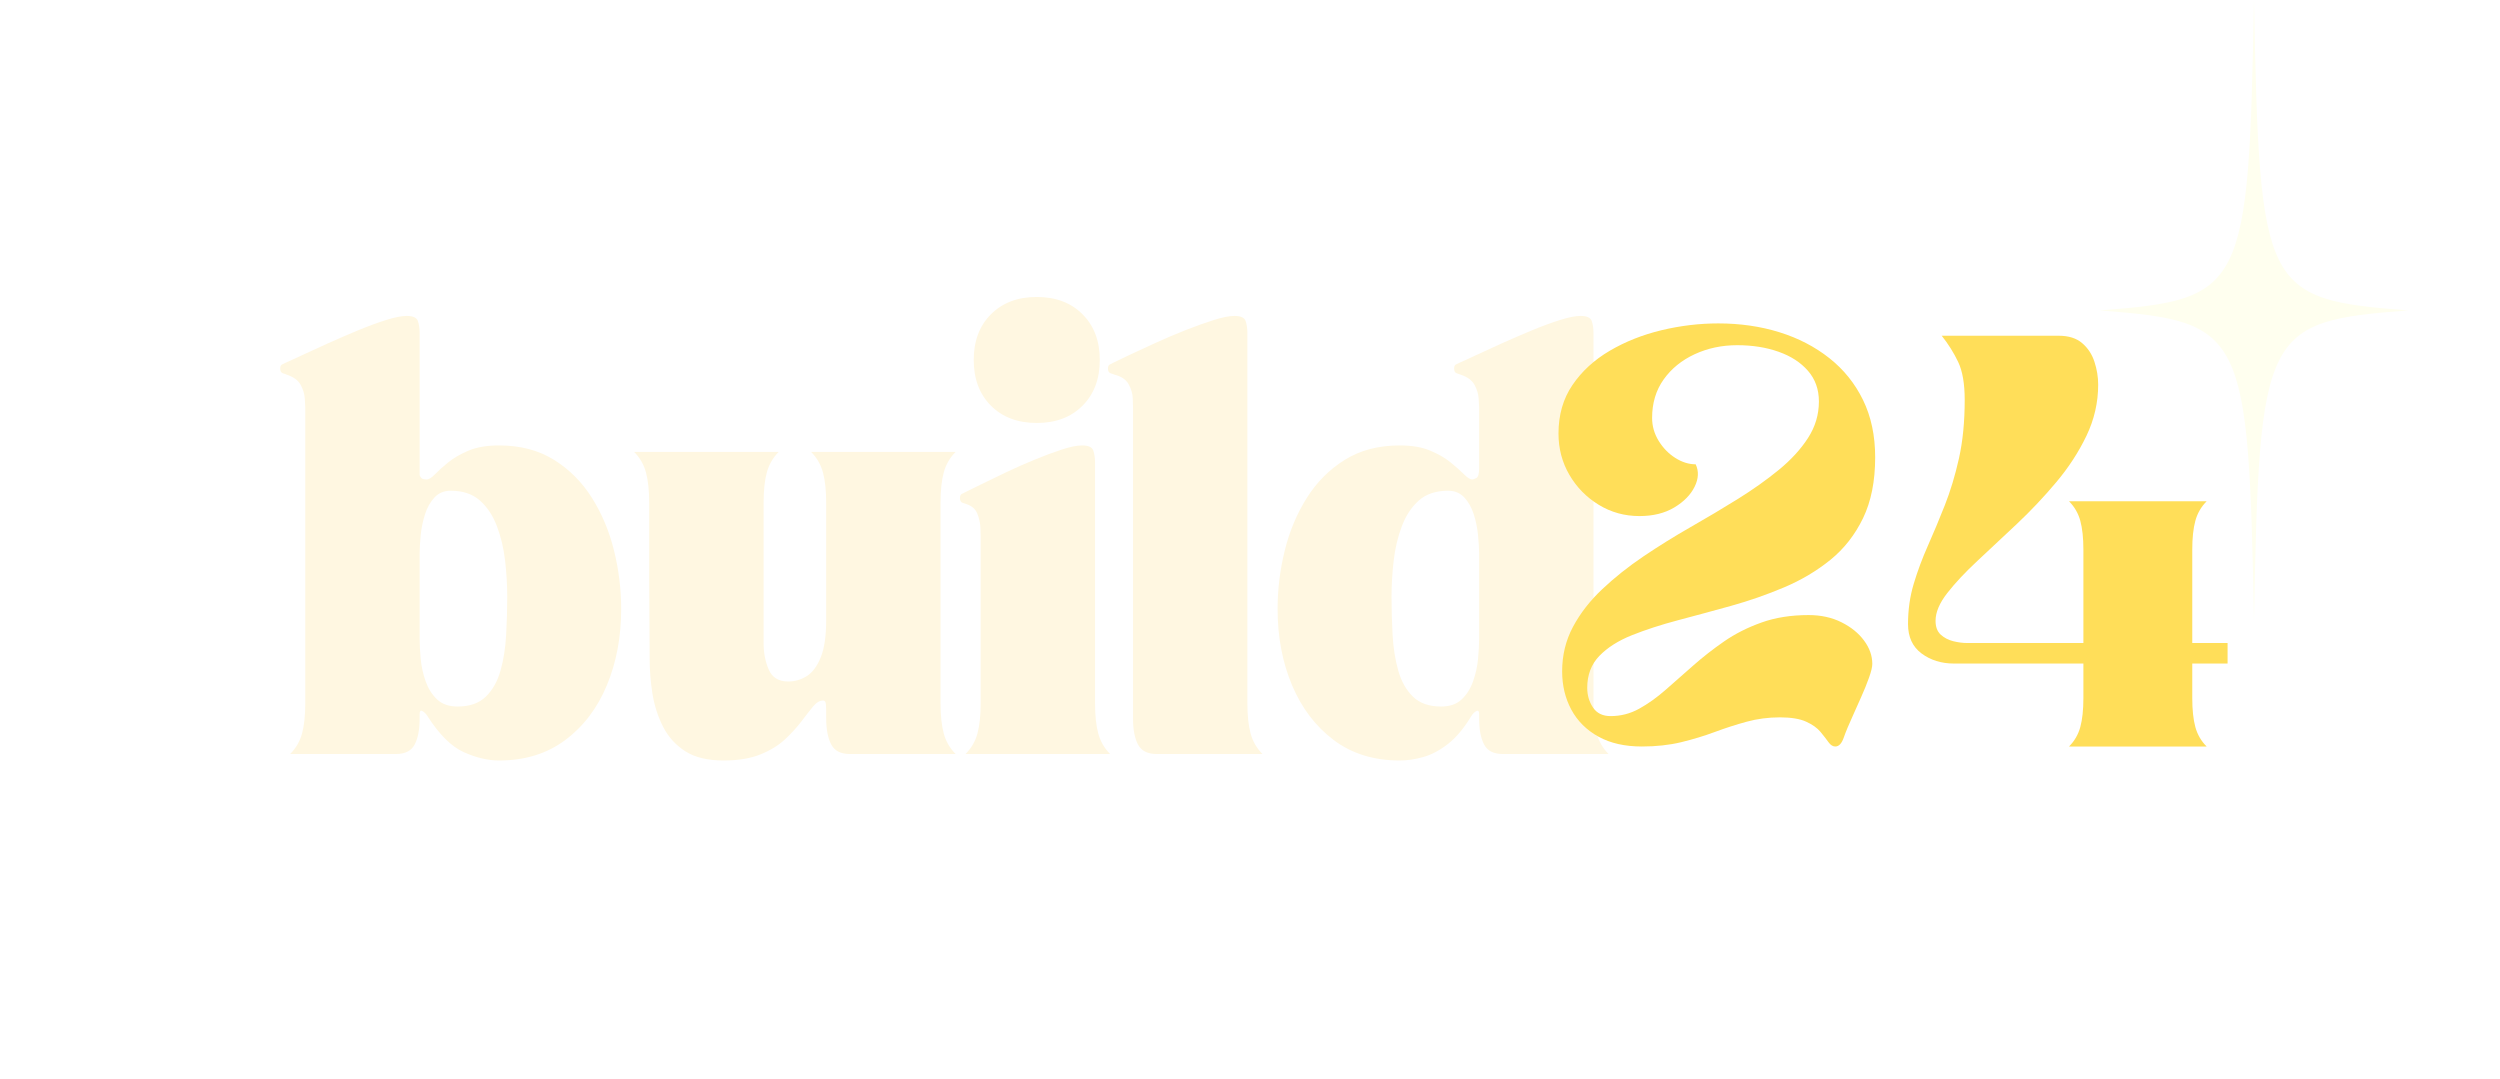
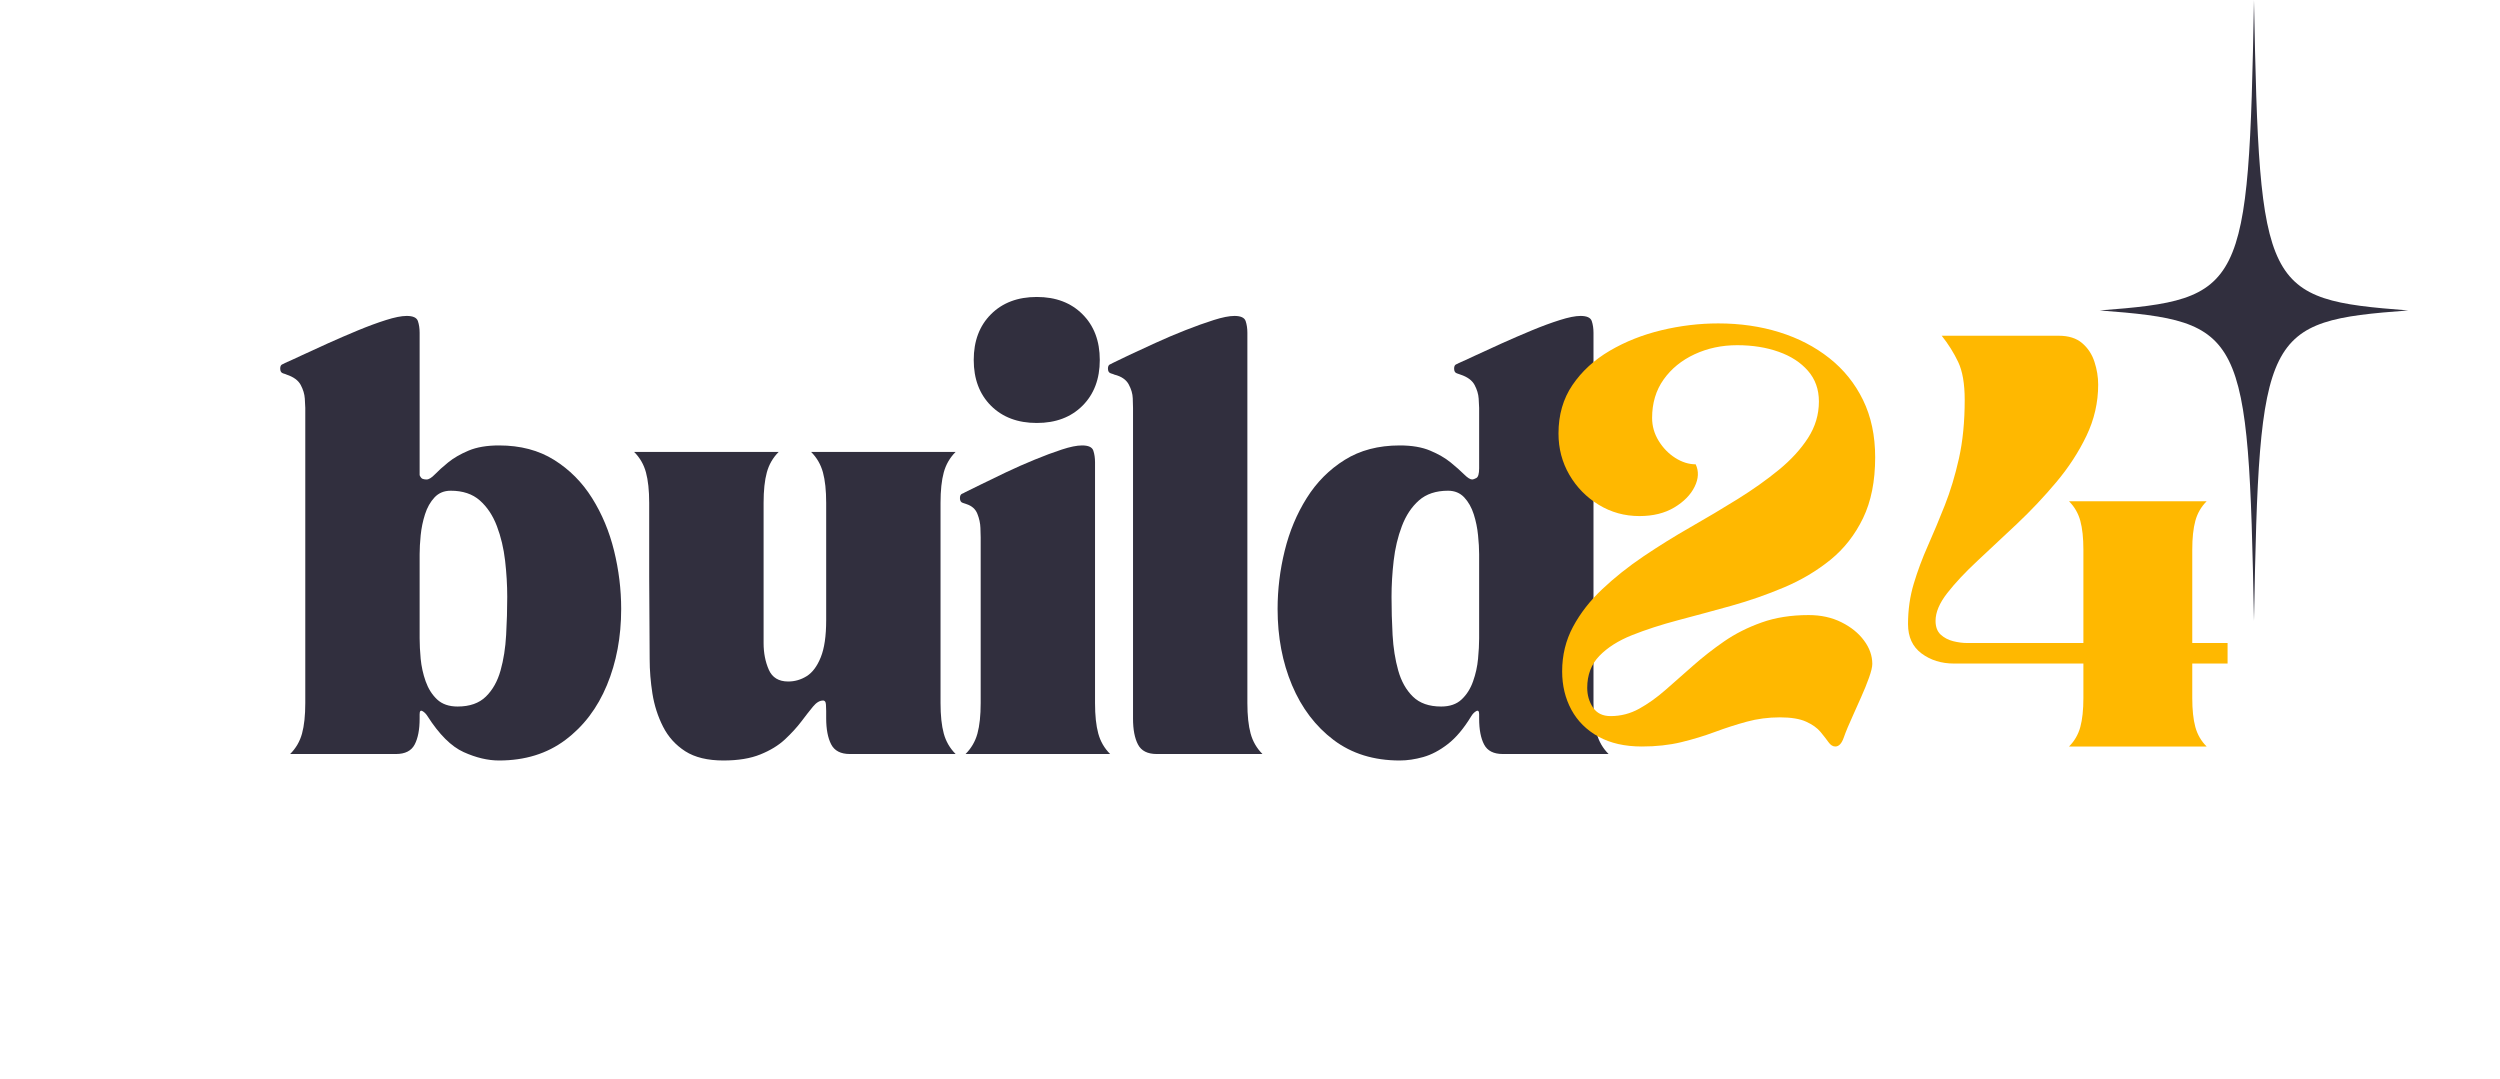
<svg xmlns="http://www.w3.org/2000/svg" width="997" zoomAndPan="magnify" viewBox="0 0 747.75 322.5" height="430" preserveAspectRatio="xMidYMid meet" version="1.2">
  <defs>
    <clipPath id="4933f06087">
      <path d="M 628 0 L 720.602 0 L 720.602 185.711 L 628 185.711 Z M 628 0 " />
    </clipPath>
  </defs>
  <g id="fe98b26324">
-     <g style="fill:#fff7e1;fill-opacity:1;">
+     <g style="fill:#312f3e;fill-opacity:1;">
      <g transform="translate(85.10641, 225.5256)">
        <path style="stroke:none" d="M -1.297 -115.281 C -1.297 -115.969 -1.078 -116.395 -0.641 -116.562 C -0.211 -116.738 0.039 -116.867 0.125 -116.953 C 1.156 -117.391 2.812 -118.145 5.094 -119.219 C 7.375 -120.289 10 -121.492 12.969 -122.828 C 15.938 -124.16 18.926 -125.453 21.938 -126.703 C 24.957 -127.953 27.754 -128.984 30.328 -129.797 C 32.91 -130.617 34.977 -131.031 36.531 -131.031 C 38.426 -131.031 39.547 -130.516 39.891 -129.484 C 40.234 -128.453 40.406 -127.289 40.406 -126 L 40.406 -83.391 C 40.664 -82.785 40.969 -82.422 41.312 -82.297 C 41.656 -82.172 42.039 -82.109 42.469 -82.109 C 43.156 -82.109 43.992 -82.625 44.984 -83.656 C 45.973 -84.688 47.285 -85.867 48.922 -87.203 C 50.555 -88.535 52.598 -89.719 55.047 -90.75 C 57.504 -91.781 60.539 -92.297 64.156 -92.297 C 70.531 -92.297 76.02 -90.852 80.625 -87.969 C 85.227 -85.094 89.016 -81.285 91.984 -76.547 C 94.953 -71.816 97.145 -66.566 98.562 -60.797 C 99.977 -55.035 100.688 -49.227 100.688 -43.375 C 100.688 -35.031 99.266 -27.438 96.422 -20.594 C 93.586 -13.75 89.438 -8.281 83.969 -4.188 C 78.508 -0.102 71.906 1.938 64.156 1.938 C 60.801 1.938 57.27 1.098 53.562 -0.578 C 49.863 -2.254 46.254 -5.848 42.734 -11.359 C 42.297 -12.047 41.797 -12.539 41.234 -12.844 C 40.68 -13.145 40.406 -12.82 40.406 -11.875 L 40.406 -10.578 C 40.406 -7.316 39.91 -4.738 38.922 -2.844 C 37.93 -0.945 36.062 0 33.312 0 L 1.672 0 C 3.398 -1.719 4.586 -3.758 5.234 -6.125 C 5.879 -8.5 6.203 -11.535 6.203 -15.234 L 6.203 -103.531 C 6.203 -104.051 6.156 -104.977 6.062 -106.312 C 5.977 -107.645 5.57 -109 4.844 -110.375 C 4.113 -111.75 2.711 -112.781 0.641 -113.469 C 0.473 -113.562 0.109 -113.691 -0.453 -113.859 C -1.016 -114.035 -1.297 -114.508 -1.297 -115.281 Z M 40.406 -34.594 C 40.406 -32.789 40.508 -30.75 40.719 -28.469 C 40.938 -26.188 41.43 -23.945 42.203 -21.75 C 42.984 -19.551 44.125 -17.742 45.625 -16.328 C 47.133 -14.91 49.18 -14.203 51.766 -14.203 C 55.379 -14.203 58.195 -15.191 60.219 -17.172 C 62.238 -19.148 63.703 -21.754 64.609 -24.984 C 65.516 -28.211 66.07 -31.758 66.281 -35.625 C 66.5 -39.5 66.609 -43.285 66.609 -46.984 C 66.609 -50.516 66.395 -54.129 65.969 -57.828 C 65.539 -61.535 64.723 -64.977 63.516 -68.156 C 62.305 -71.344 60.602 -73.906 58.406 -75.844 C 56.219 -77.781 53.316 -78.75 49.703 -78.75 C 47.723 -78.75 46.109 -78.082 44.859 -76.75 C 43.609 -75.414 42.66 -73.734 42.016 -71.703 C 41.367 -69.68 40.938 -67.594 40.719 -65.438 C 40.508 -63.289 40.406 -61.398 40.406 -59.766 Z M 40.406 -34.594 " />
      </g>
    </g>
-     <g style="fill:#fff7e1;fill-opacity:1;">
+     <g style="fill:#312f3e;fill-opacity:1;">
      <g transform="translate(189.0167, 225.5256)">
        <path style="stroke:none" d="M 0.641 -90.359 L 43.891 -90.359 C 42.172 -88.641 40.988 -86.598 40.344 -84.234 C 39.695 -81.867 39.375 -78.832 39.375 -75.125 L 39.375 -33.172 C 39.375 -30.242 39.891 -27.598 40.922 -25.234 C 41.953 -22.867 43.891 -21.688 46.734 -21.688 C 48.711 -21.688 50.562 -22.223 52.281 -23.297 C 54 -24.379 55.395 -26.254 56.469 -28.922 C 57.551 -31.586 58.094 -35.285 58.094 -40.016 L 58.094 -75.125 C 58.094 -78.832 57.77 -81.867 57.125 -84.234 C 56.477 -86.598 55.297 -88.641 53.578 -90.359 L 96.812 -90.359 C 95.094 -88.641 93.91 -86.598 93.266 -84.234 C 92.617 -81.867 92.297 -78.832 92.297 -75.125 L 92.297 -15.234 C 92.297 -11.535 92.617 -8.5 93.266 -6.125 C 93.91 -3.758 95.094 -1.719 96.812 0 L 65.188 0 C 62.438 0 60.566 -0.969 59.578 -2.906 C 58.586 -4.844 58.094 -7.445 58.094 -10.719 L 58.094 -12.906 C 58.094 -14.457 58.004 -15.359 57.828 -15.609 C 57.66 -15.867 57.445 -16 57.188 -16 C 56.156 -16 55.145 -15.395 54.156 -14.188 C 53.164 -12.988 52.004 -11.504 50.672 -9.734 C 49.336 -7.973 47.703 -6.188 45.766 -4.375 C 43.828 -2.57 41.375 -1.07 38.406 0.125 C 35.438 1.332 31.758 1.938 27.375 1.938 C 22.633 1.938 18.82 1.016 15.938 -0.828 C 13.062 -2.68 10.848 -5.133 9.297 -8.188 C 7.742 -11.25 6.688 -14.539 6.125 -18.062 C 5.57 -21.594 5.297 -25.039 5.297 -28.406 L 5.156 -53.062 L 5.156 -75.125 C 5.156 -78.832 4.832 -81.867 4.188 -84.234 C 3.551 -86.598 2.367 -88.641 0.641 -90.359 Z M 0.641 -90.359 " />
      </g>
    </g>
-     <g style="fill:#fff7e1;fill-opacity:1;">
+     <g style="fill:#312f3e;fill-opacity:1;">
      <g transform="translate(287.1183, 225.5256)">
        <path style="stroke:none" d="M 0 -76.547 C 0 -77.234 0.211 -77.664 0.641 -77.844 C 1.078 -78.02 1.336 -78.148 1.422 -78.234 C 2.453 -78.742 4.062 -79.535 6.25 -80.609 C 8.445 -81.691 10.941 -82.898 13.734 -84.234 C 16.535 -85.566 19.398 -86.832 22.328 -88.031 C 25.254 -89.238 27.961 -90.25 30.453 -91.062 C 32.953 -91.883 34.977 -92.297 36.531 -92.297 C 38.426 -92.297 39.547 -91.781 39.891 -90.75 C 40.234 -89.719 40.406 -88.555 40.406 -87.266 L 40.406 -15.234 C 40.406 -11.535 40.727 -8.5 41.375 -6.125 C 42.02 -3.758 43.203 -1.719 44.922 0 L 1.672 0 C 3.398 -1.719 4.586 -3.758 5.234 -6.125 C 5.879 -8.5 6.203 -11.535 6.203 -15.234 L 6.203 -64.812 C 6.203 -65.32 6.176 -66.266 6.125 -67.641 C 6.082 -69.016 5.781 -70.41 5.219 -71.828 C 4.664 -73.254 3.57 -74.227 1.938 -74.75 C 1.758 -74.832 1.391 -74.957 0.828 -75.125 C 0.273 -75.301 0 -75.773 0 -76.547 Z M 22.984 -136.703 C 28.66 -136.703 33.219 -134.977 36.656 -131.531 C 40.102 -128.094 41.828 -123.535 41.828 -117.859 C 41.828 -112.18 40.102 -107.617 36.656 -104.172 C 33.219 -100.734 28.66 -99.016 22.984 -99.016 C 17.297 -99.016 12.727 -100.734 9.281 -104.172 C 5.844 -107.617 4.125 -112.18 4.125 -117.859 C 4.125 -123.535 5.844 -128.094 9.281 -131.531 C 12.727 -134.977 17.297 -136.703 22.984 -136.703 Z M 22.984 -136.703 " />
      </g>
    </g>
-     <g style="fill:#fff7e1;fill-opacity:1;">
+     <g style="fill:#312f3e;fill-opacity:1;">
      <g transform="translate(332.6839, 225.5256)">
        <path style="stroke:none" d="M 0.641 -113.469 C 0.473 -113.562 0.109 -113.691 -0.453 -113.859 C -1.016 -114.035 -1.297 -114.508 -1.297 -115.281 C -1.297 -115.969 -1.078 -116.395 -0.641 -116.562 C -0.211 -116.738 0.039 -116.867 0.125 -116.953 C 1.156 -117.473 2.812 -118.27 5.094 -119.344 C 7.375 -120.414 9.977 -121.617 12.906 -122.953 C 15.832 -124.297 18.82 -125.566 21.875 -126.766 C 24.938 -127.973 27.754 -128.984 30.328 -129.797 C 32.91 -130.617 34.977 -131.031 36.531 -131.031 C 38.426 -131.031 39.547 -130.516 39.891 -129.484 C 40.234 -128.453 40.406 -127.289 40.406 -126 L 40.406 -15.234 C 40.406 -11.535 40.727 -8.5 41.375 -6.125 C 42.02 -3.758 43.203 -1.719 44.922 0 L 13.297 0 C 10.547 0 8.676 -0.945 7.688 -2.844 C 6.695 -4.738 6.203 -7.316 6.203 -10.578 L 6.203 -103.531 C 6.203 -104.051 6.176 -105 6.125 -106.375 C 6.082 -107.75 5.676 -109.145 4.906 -110.562 C 4.133 -111.988 2.711 -112.957 0.641 -113.469 Z M 0.641 -113.469 " />
      </g>
    </g>
-     <g style="fill:#fff7e1;fill-opacity:1;">
+     <g style="fill:#312f3e;fill-opacity:1;">
      <g transform="translate(378.895, 225.5256)">
        <path style="stroke:none" d="M 39.766 1.938 C 32.016 1.938 25.426 -0.102 20 -4.188 C 14.582 -8.281 10.43 -13.75 7.547 -20.594 C 4.672 -27.438 3.234 -35.031 3.234 -43.375 C 3.234 -49.227 3.941 -55.035 5.359 -60.797 C 6.773 -66.566 8.969 -71.816 11.938 -76.547 C 14.906 -81.285 18.691 -85.094 23.297 -87.969 C 27.898 -90.852 33.391 -92.297 39.766 -92.297 C 43.379 -92.297 46.41 -91.781 48.859 -90.75 C 51.316 -89.719 53.363 -88.535 55 -87.203 C 56.633 -85.867 57.969 -84.688 59 -83.656 C 60.031 -82.625 60.848 -82.109 61.453 -82.109 C 61.703 -82.109 62.109 -82.254 62.672 -82.547 C 63.234 -82.848 63.516 -83.816 63.516 -85.453 L 63.516 -103.531 C 63.516 -104.051 63.469 -104.977 63.375 -106.312 C 63.289 -107.645 62.883 -109 62.156 -110.375 C 61.426 -111.75 60.031 -112.781 57.969 -113.469 C 57.789 -113.562 57.422 -113.691 56.859 -113.859 C 56.305 -114.035 56.031 -114.508 56.031 -115.281 C 56.031 -115.969 56.242 -116.395 56.672 -116.562 C 57.098 -116.738 57.359 -116.867 57.453 -116.953 C 58.484 -117.391 60.141 -118.145 62.422 -119.219 C 64.703 -120.289 67.328 -121.492 70.297 -122.828 C 73.266 -124.16 76.254 -125.453 79.266 -126.703 C 82.273 -127.953 85.07 -128.984 87.656 -129.797 C 90.238 -130.617 92.301 -131.031 93.844 -131.031 C 95.738 -131.031 96.859 -130.516 97.203 -129.484 C 97.547 -128.453 97.719 -127.289 97.719 -126 L 97.719 -15.234 C 97.719 -11.535 98.039 -8.5 98.688 -6.125 C 99.332 -3.758 100.516 -1.719 102.234 0 L 70.609 0 C 67.859 0 65.988 -0.945 65 -2.844 C 64.008 -4.738 63.516 -7.316 63.516 -10.578 L 63.516 -11.875 C 63.516 -12.82 63.234 -13.145 62.672 -12.844 C 62.109 -12.539 61.613 -12.047 61.188 -11.359 C 58.945 -7.66 56.598 -4.863 54.141 -2.969 C 51.691 -1.07 49.242 0.219 46.797 0.906 C 44.348 1.594 42.004 1.938 39.766 1.938 Z M 54.219 -78.75 C 50.602 -78.75 47.695 -77.781 45.5 -75.844 C 43.312 -73.906 41.613 -71.344 40.406 -68.156 C 39.195 -64.977 38.379 -61.535 37.953 -57.828 C 37.523 -54.129 37.312 -50.516 37.312 -46.984 C 37.312 -43.285 37.414 -39.5 37.625 -35.625 C 37.844 -31.758 38.406 -28.211 39.312 -24.984 C 40.219 -21.754 41.68 -19.148 43.703 -17.172 C 45.723 -15.191 48.539 -14.203 52.156 -14.203 C 54.738 -14.203 56.781 -14.91 58.281 -16.328 C 59.789 -17.742 60.93 -19.551 61.703 -21.75 C 62.484 -23.945 62.977 -26.188 63.188 -28.469 C 63.406 -30.75 63.516 -32.789 63.516 -34.594 L 63.516 -59.766 C 63.516 -61.398 63.406 -63.289 63.188 -65.438 C 62.977 -67.594 62.551 -69.68 61.906 -71.703 C 61.258 -73.734 60.312 -75.414 59.062 -76.75 C 57.812 -78.082 56.195 -78.75 54.219 -78.75 Z M 54.219 -78.75 " />
      </g>
    </g>
-     <g style="fill:#ffde59;fill-opacity:1;">
+     <g style="fill:#ffb800;fill-opacity:1;">
      <g transform="translate(461.223, 223.2791)">
        <path style="stroke:none" d="M 4.922 -93.625 C 4.922 -99.188 6.312 -104.016 9.094 -108.109 C 11.875 -112.211 15.598 -115.633 20.266 -118.375 C 24.941 -121.113 30.102 -123.16 35.75 -124.516 C 41.406 -125.867 47.055 -126.547 52.703 -126.547 C 59.254 -126.547 65.352 -125.664 71 -123.906 C 76.656 -122.145 81.633 -119.562 85.938 -116.156 C 90.238 -112.758 93.598 -108.582 96.016 -103.625 C 98.43 -98.676 99.641 -92.969 99.641 -86.5 C 99.641 -79.363 98.43 -73.297 96.016 -68.297 C 93.598 -63.305 90.344 -59.148 86.25 -55.828 C 82.156 -52.516 77.547 -49.773 72.422 -47.609 C 67.305 -45.441 62.023 -43.598 56.578 -42.078 C 51.129 -40.566 45.844 -39.133 40.719 -37.781 C 35.602 -36.426 31 -34.93 26.906 -33.297 C 22.812 -31.66 19.555 -29.594 17.141 -27.094 C 14.723 -24.594 13.516 -21.414 13.516 -17.562 C 13.516 -15.352 14.086 -13.391 15.234 -11.672 C 16.379 -9.953 18.141 -9.094 20.516 -9.094 C 23.547 -9.094 26.391 -9.828 29.047 -11.297 C 31.711 -12.773 34.352 -14.66 36.969 -16.953 C 39.594 -19.242 42.336 -21.66 45.203 -24.203 C 48.078 -26.742 51.172 -29.16 54.484 -31.453 C 57.805 -33.742 61.535 -35.625 65.672 -37.094 C 69.805 -38.57 74.492 -39.312 79.734 -39.312 C 83.422 -39.312 86.695 -38.594 89.562 -37.156 C 92.426 -35.727 94.676 -33.906 96.312 -31.688 C 97.957 -29.477 98.781 -27.145 98.781 -24.688 C 98.781 -23.789 98.453 -22.422 97.797 -20.578 C 97.141 -18.734 96.359 -16.805 95.453 -14.797 C 94.555 -12.797 93.781 -11.055 93.125 -9.578 C 91.812 -6.711 90.848 -4.398 90.234 -2.641 C 89.617 -0.879 88.781 0 87.719 0 C 86.977 0 86.301 -0.426 85.688 -1.281 C 85.07 -2.145 84.273 -3.172 83.297 -4.359 C 82.316 -5.547 80.883 -6.566 79 -7.422 C 77.113 -8.285 74.492 -8.719 71.141 -8.719 C 67.691 -8.719 64.391 -8.285 61.234 -7.422 C 58.086 -6.566 54.914 -5.547 51.719 -4.359 C 48.531 -3.172 45.156 -2.145 41.594 -1.281 C 38.031 -0.426 34.117 0 29.859 0 C 24.773 0 20.453 -0.977 16.891 -2.938 C 13.328 -4.906 10.625 -7.586 8.781 -10.984 C 6.938 -14.391 6.016 -18.223 6.016 -22.484 C 6.016 -27.316 7.098 -31.758 9.266 -35.812 C 11.441 -39.863 14.352 -43.609 18 -47.047 C 21.645 -50.492 25.738 -53.754 30.281 -56.828 C 34.832 -59.898 39.539 -62.828 44.406 -65.609 C 49.281 -68.391 53.988 -71.191 58.531 -74.016 C 63.082 -76.848 67.18 -79.758 70.828 -82.75 C 74.473 -85.738 77.379 -88.91 79.547 -92.266 C 81.723 -95.629 82.812 -99.273 82.812 -103.203 C 82.812 -106.805 81.723 -109.859 79.547 -112.359 C 77.379 -114.859 74.453 -116.758 70.766 -118.062 C 67.078 -119.375 62.941 -120.031 58.359 -120.031 C 53.773 -120.031 49.535 -119.129 45.641 -117.328 C 41.754 -115.523 38.66 -113.004 36.359 -109.766 C 34.066 -106.535 32.922 -102.707 32.922 -98.281 C 32.922 -95.832 33.578 -93.539 34.891 -91.406 C 36.203 -89.281 37.859 -87.582 39.859 -86.312 C 41.867 -85.039 43.898 -84.406 45.953 -84.406 C 46.93 -82.352 46.828 -80.117 45.641 -77.703 C 44.453 -75.285 42.426 -73.219 39.562 -71.5 C 36.695 -69.781 33.219 -68.922 29.125 -68.922 C 24.695 -68.922 20.641 -70.047 16.953 -72.297 C 13.266 -74.555 10.336 -77.547 8.172 -81.266 C 6.004 -84.992 4.922 -89.113 4.922 -93.625 Z M 4.922 -93.625 " />
      </g>
    </g>
-     <g style="fill:#ffde59;fill-opacity:1;">
+     <g style="fill:#ffb800;fill-opacity:1;">
      <g transform="translate(567.0024, 223.2791)">
        <path style="stroke:none" d="M 17.453 -24.812 C 13.68 -24.812 10.441 -25.816 7.734 -27.828 C 5.035 -29.836 3.688 -32.766 3.688 -36.609 C 3.688 -40.867 4.258 -44.898 5.406 -48.703 C 6.551 -52.516 7.961 -56.305 9.641 -60.078 C 11.316 -63.848 12.992 -67.859 14.672 -72.109 C 16.359 -76.367 17.773 -81.055 18.922 -86.172 C 20.066 -91.297 20.641 -97.133 20.641 -103.688 C 20.641 -108.52 19.984 -112.305 18.672 -115.047 C 17.359 -117.797 15.723 -120.398 13.766 -122.859 L 48.781 -122.859 C 51.727 -122.859 54.062 -122.117 55.781 -120.641 C 57.5 -119.172 58.723 -117.305 59.453 -115.047 C 60.191 -112.797 60.562 -110.523 60.562 -108.234 C 60.562 -102.91 59.395 -97.812 57.062 -92.938 C 54.727 -88.07 51.719 -83.445 48.031 -79.062 C 44.352 -74.676 40.426 -70.516 36.25 -66.578 C 32.07 -62.648 28.141 -58.969 24.453 -55.531 C 20.766 -52.094 17.754 -48.879 15.422 -45.891 C 13.086 -42.898 11.922 -40.133 11.922 -37.594 C 11.922 -35.789 12.43 -34.414 13.453 -33.469 C 14.473 -32.531 15.719 -31.875 17.188 -31.5 C 18.664 -31.133 20.062 -30.953 21.375 -30.953 L 56.141 -30.953 L 56.141 -58.844 C 56.141 -62.363 55.832 -65.25 55.219 -67.5 C 54.602 -69.758 53.477 -71.707 51.844 -73.344 L 93 -73.344 C 91.363 -71.707 90.238 -69.758 89.625 -67.5 C 89.008 -65.25 88.703 -62.363 88.703 -58.844 L 88.703 -30.953 L 99.266 -30.953 L 99.266 -24.812 L 88.703 -24.812 L 88.703 -14.5 C 88.703 -10.977 89.008 -8.086 89.625 -5.828 C 90.238 -3.578 91.363 -1.633 93 0 L 51.844 0 C 53.477 -1.633 54.602 -3.578 55.219 -5.828 C 55.832 -8.086 56.141 -10.977 56.141 -14.5 L 56.141 -24.812 Z M 17.453 -24.812 " />
      </g>
    </g>
    <g clip-rule="nonzero" clip-path="url(#4933f06087)">
-       <path style=" stroke:none;fill-rule:nonzero;fill:#ffffef;fill-opacity:1;" d="M 674.168 0 C 675.82 86.938 677.125 89.539 720.297 92.852 C 677.125 96.102 675.762 98.766 674.168 185.699 C 672.512 98.766 671.211 96.16 628.035 92.852 C 671.211 89.539 672.57 86.938 674.168 0 Z M 674.168 0 " />
+       <path style=" stroke:none;fill-rule:nonzero;fill:#312f3e;fill-opacity:1;" d="M 674.168 0 C 675.82 86.938 677.125 89.539 720.297 92.852 C 677.125 96.102 675.762 98.766 674.168 185.699 C 672.512 98.766 671.211 96.16 628.035 92.852 C 671.211 89.539 672.57 86.938 674.168 0 Z M 674.168 0 " />
    </g>
  </g>
</svg>
